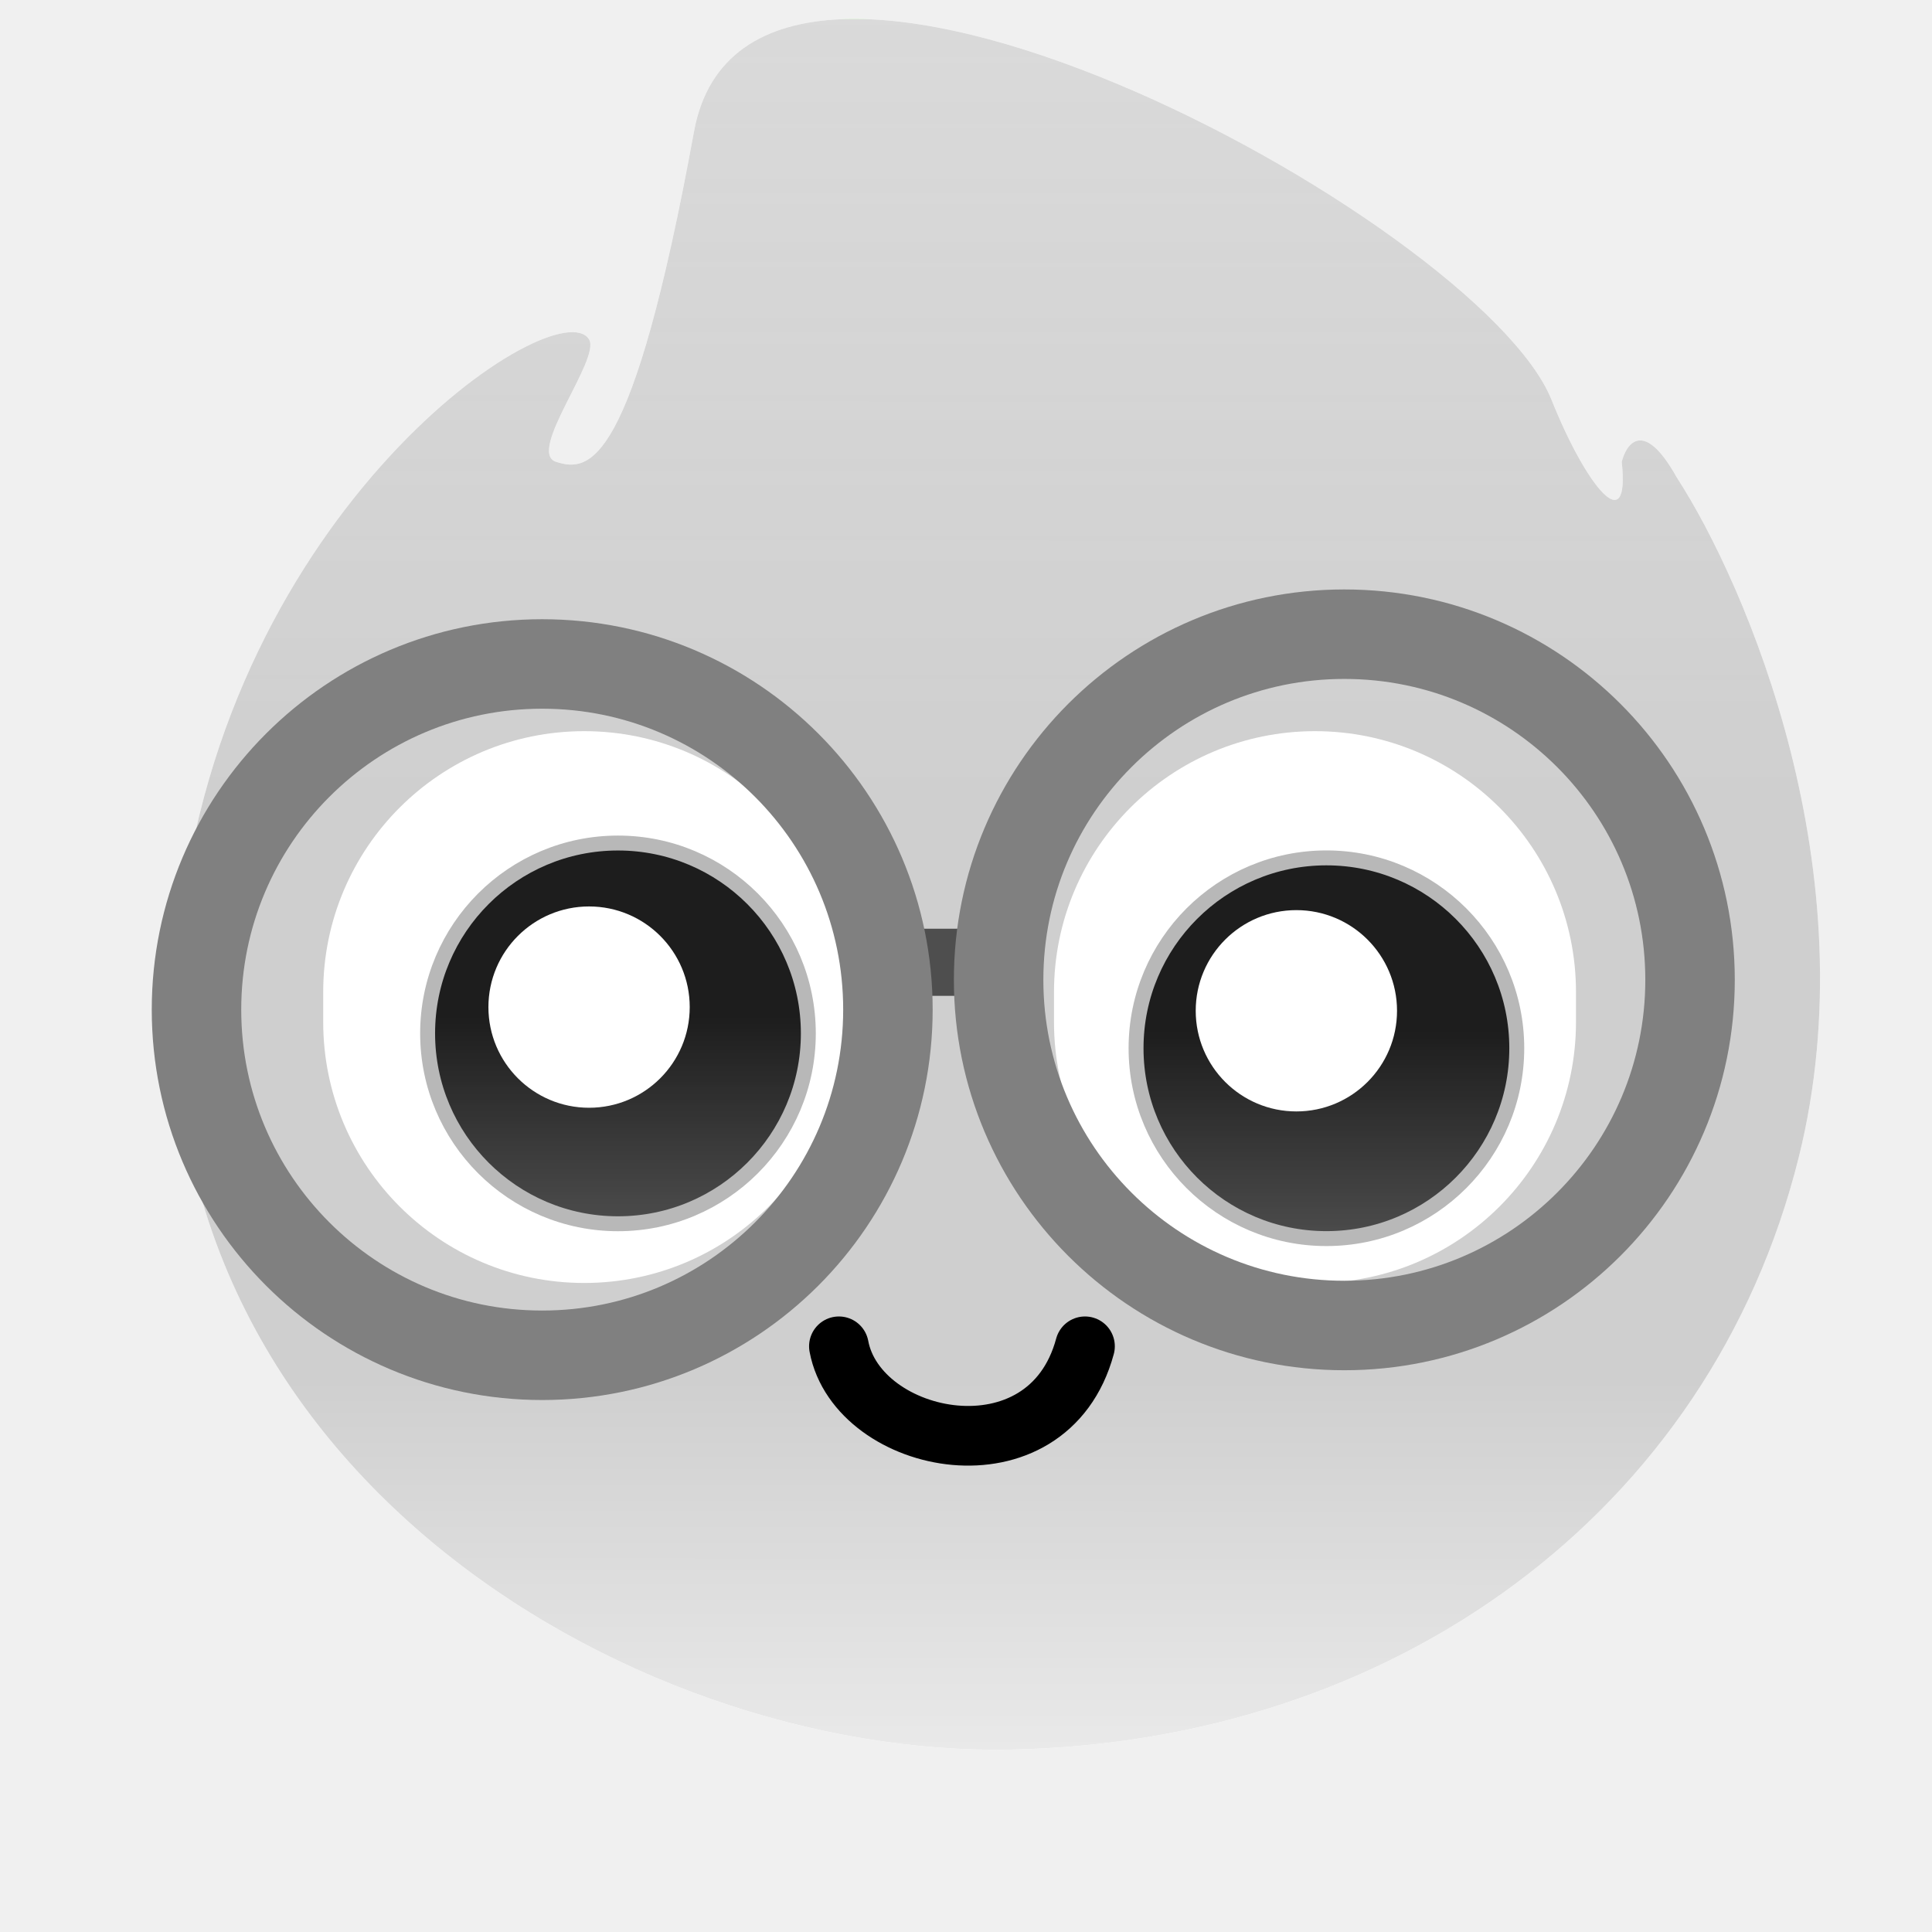
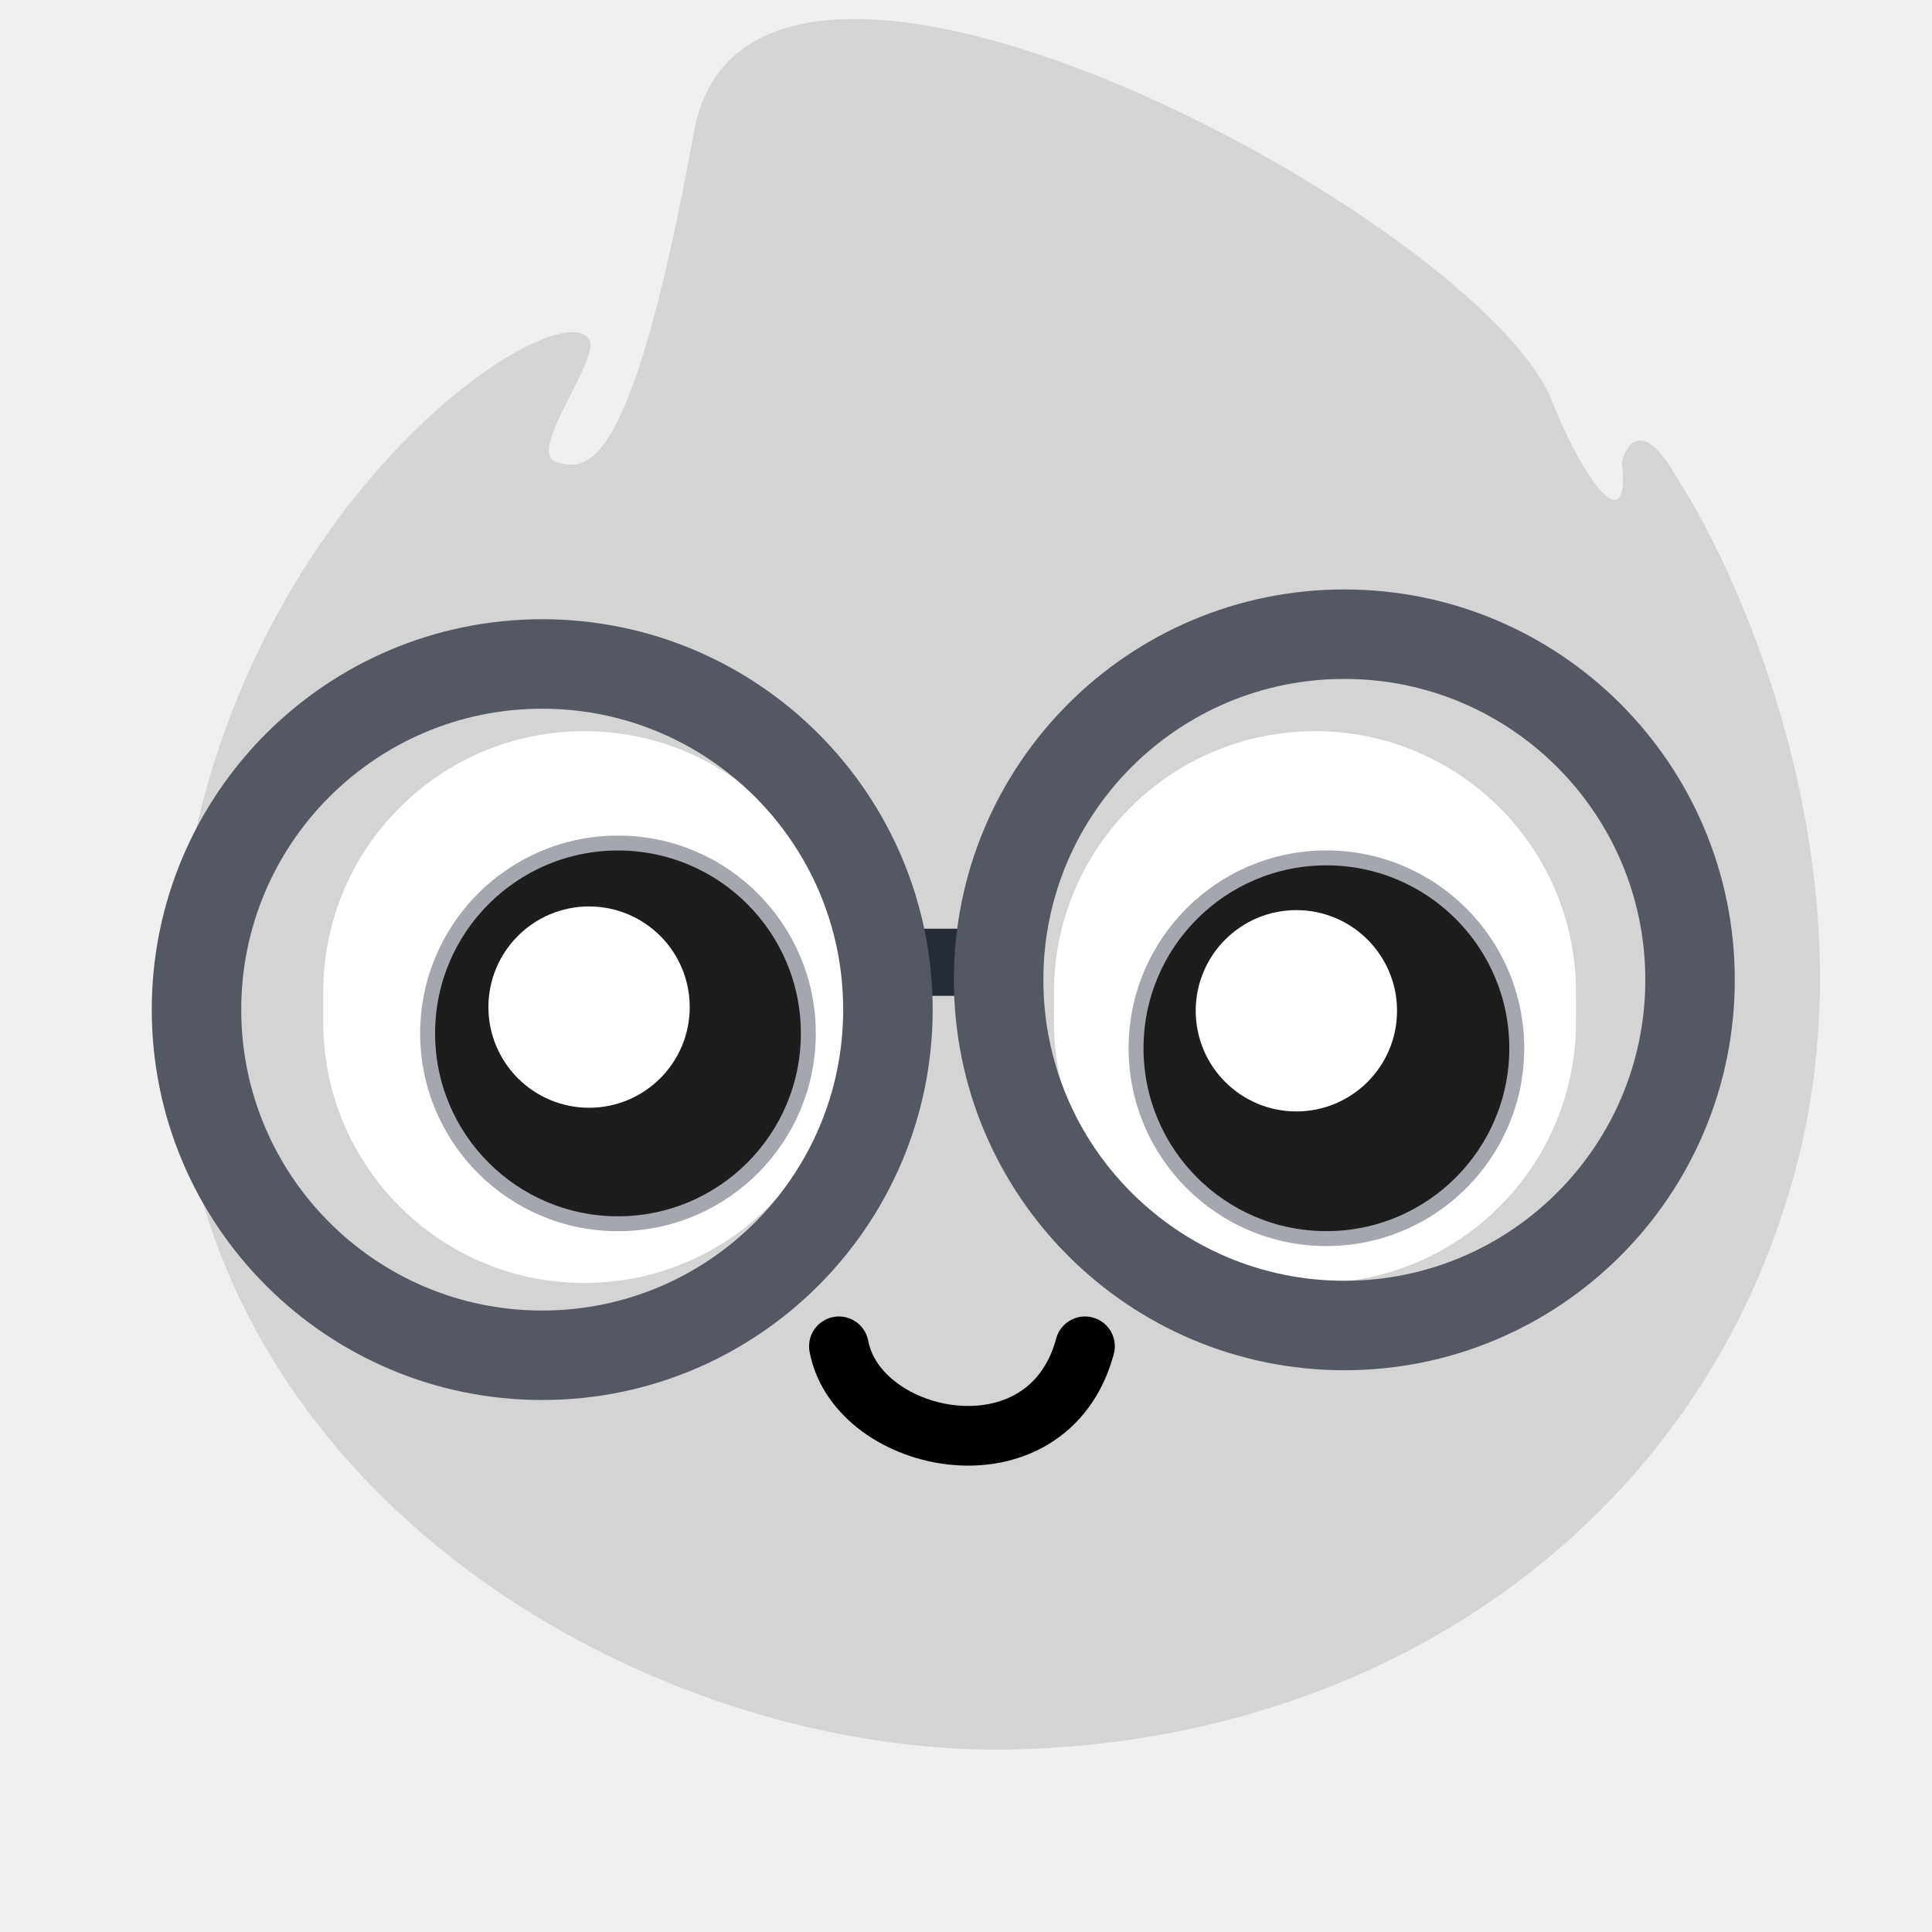
<svg xmlns="http://www.w3.org/2000/svg" width="51" height="51" viewBox="0 0 51 51" fill="none">
  <path d="M47.483 30.55C49.352 23.045 46.111 15.452 44.257 12.594C43.401 11.061 42.936 11.686 42.81 12.191C43.033 14.275 41.864 12.822 40.958 10.558C39.06 5.813 19.797 -4.599 18.32 3.472C16.688 12.398 15.552 12.47 14.679 12.191C13.891 11.939 15.86 9.476 15.552 8.963C14.739 7.61 5.918 13.357 4.738 24.535C3.264 38.491 16.553 46.387 26.678 46.185C36.802 45.983 45.147 39.931 47.483 30.55Z" fill="white" />
-   <path d="M47.483 30.55C49.352 23.045 46.111 15.452 44.257 12.594C43.401 11.061 42.936 11.686 42.81 12.191C43.033 14.275 41.864 12.822 40.958 10.558C39.06 5.813 19.797 -4.599 18.32 3.472C16.688 12.398 15.552 12.47 14.679 12.191C13.891 11.939 15.86 9.476 15.552 8.963C14.739 7.61 5.918 13.357 4.738 24.535C3.264 38.491 16.553 46.387 26.678 46.185C36.802 45.983 45.147 39.931 47.483 30.55Z" fill="url(#paint0_linear_1027_24984)" />
+   <path d="M47.483 30.55C49.352 23.045 46.111 15.452 44.257 12.594C43.401 11.061 42.936 11.686 42.81 12.191C43.033 14.275 41.864 12.822 40.958 10.558C39.06 5.813 19.797 -4.599 18.32 3.472C16.688 12.398 15.552 12.47 14.679 12.191C13.891 11.939 15.86 9.476 15.552 8.963C14.739 7.61 5.918 13.357 4.738 24.535C3.264 38.491 16.553 46.387 26.678 46.185C36.802 45.983 45.147 39.931 47.483 30.55Z" fill="#D4D4D4" />
  <path d="M22.145 35.539C22.637 38.153 27.656 39.183 28.641 35.539" stroke="black" stroke-width="1.575" stroke-linecap="round" />
  <path d="M15.422 19.301C19.227 19.301 22.311 22.385 22.311 26.19V26.977C22.311 30.783 19.227 33.867 15.422 33.867C11.617 33.867 8.532 30.783 8.532 26.977V26.19C8.532 22.385 11.617 19.301 15.422 19.301Z" fill="white" />
-   <circle cx="16.313" cy="27.279" r="5.025" fill="url(#paint1_linear_1027_24984)" stroke="#FDB022" stroke-width="0.394" />
+   <circle cx="16.313" cy="27.279" r="5.025" fill="#1D1D1D" stroke="#A4A7AE" stroke-width="0.394" />
  <circle cx="15.55" cy="26.585" r="2.657" fill="white" />
  <path d="M34.713 19.301C38.518 19.301 41.602 22.385 41.602 26.19V26.977C41.602 30.783 38.518 33.867 34.713 33.867C30.908 33.867 27.823 30.783 27.823 26.977V26.19C27.823 22.385 30.908 19.301 34.713 19.301Z" fill="white" />
-   <circle cx="35.014" cy="27.671" r="5.025" fill="url(#paint2_linear_1027_24984)" stroke="#FDB022" stroke-width="0.394" />
+   <circle cx="35.014" cy="27.671" r="5.025" fill="#1D1D1D" stroke="#A4A7AE" stroke-width="0.394" />
  <circle cx="34.221" cy="26.682" r="2.657" fill="white" />
-   <rect x="23.325" y="24.516" width="2.953" height="1.772" fill="#93370D" />
-   <path d="M14.312 17.527C19.353 17.527 23.439 21.613 23.439 26.652C23.438 31.691 19.353 35.776 14.312 35.776C9.273 35.776 5.187 31.691 5.187 26.652C5.187 21.613 9.272 17.527 14.312 17.527Z" stroke="#DC6803" stroke-width="2.362" />
-   <path d="M35.487 16.741C40.528 16.741 44.613 20.827 44.613 25.866C44.613 30.905 40.527 34.99 35.487 34.99C30.447 34.99 26.361 30.905 26.361 25.866C26.361 20.827 30.447 16.741 35.487 16.741Z" stroke="#DC6803" stroke-width="2.362" />
-   <rect x="0.885" y="0.5" width="50" height="50" fill="black" style="mix-blend-mode:saturation" />
-   <defs>
-     <linearGradient id="paint0_linear_1027_24984" x1="26.335" y1="0.5" x2="26.33" y2="46.189" gradientUnits="userSpaceOnUse">
-       <stop stop-color="#B8F4A6" />
-       <stop offset="0.442" stop-color="#7CFFB0" />
-       <stop offset="0.788" stop-color="#7CFFB0" />
-       <stop offset="1" stop-color="#C2FFDA" />
-     </linearGradient>
-     <linearGradient id="paint1_linear_1027_24984" x1="16.067" y1="25.524" x2="16.067" y2="38.32" gradientUnits="userSpaceOnUse">
-       <stop offset="0.099" stop-color="#1D1D1D" />
-       <stop offset="1" stop-color="#DC6803" />
-     </linearGradient>
-     <linearGradient id="paint2_linear_1027_24984" x1="34.767" y1="25.917" x2="34.767" y2="38.712" gradientUnits="userSpaceOnUse">
-       <stop offset="0.099" stop-color="#1D1D1D" />
-       <stop offset="1" stop-color="#DC6803" />
-     </linearGradient>
-   </defs>
+   <rect x="23.325" y="24.516" width="2.953" height="1.772" fill="#252B37" />
+   <path d="M14.312 17.527C19.353 17.527 23.439 21.613 23.439 26.652C23.438 31.691 19.353 35.776 14.312 35.776C9.273 35.776 5.187 31.691 5.187 26.652C5.187 21.613 9.272 17.527 14.312 17.527Z" stroke="#535862" stroke-width="2.362" />
+   <path d="M35.487 16.741C40.528 16.741 44.613 20.827 44.613 25.866C44.613 30.905 40.527 34.99 35.487 34.99C30.447 34.99 26.361 30.905 26.361 25.866C26.361 20.827 30.447 16.741 35.487 16.741Z" stroke="#535862" stroke-width="2.362" />
</svg>
